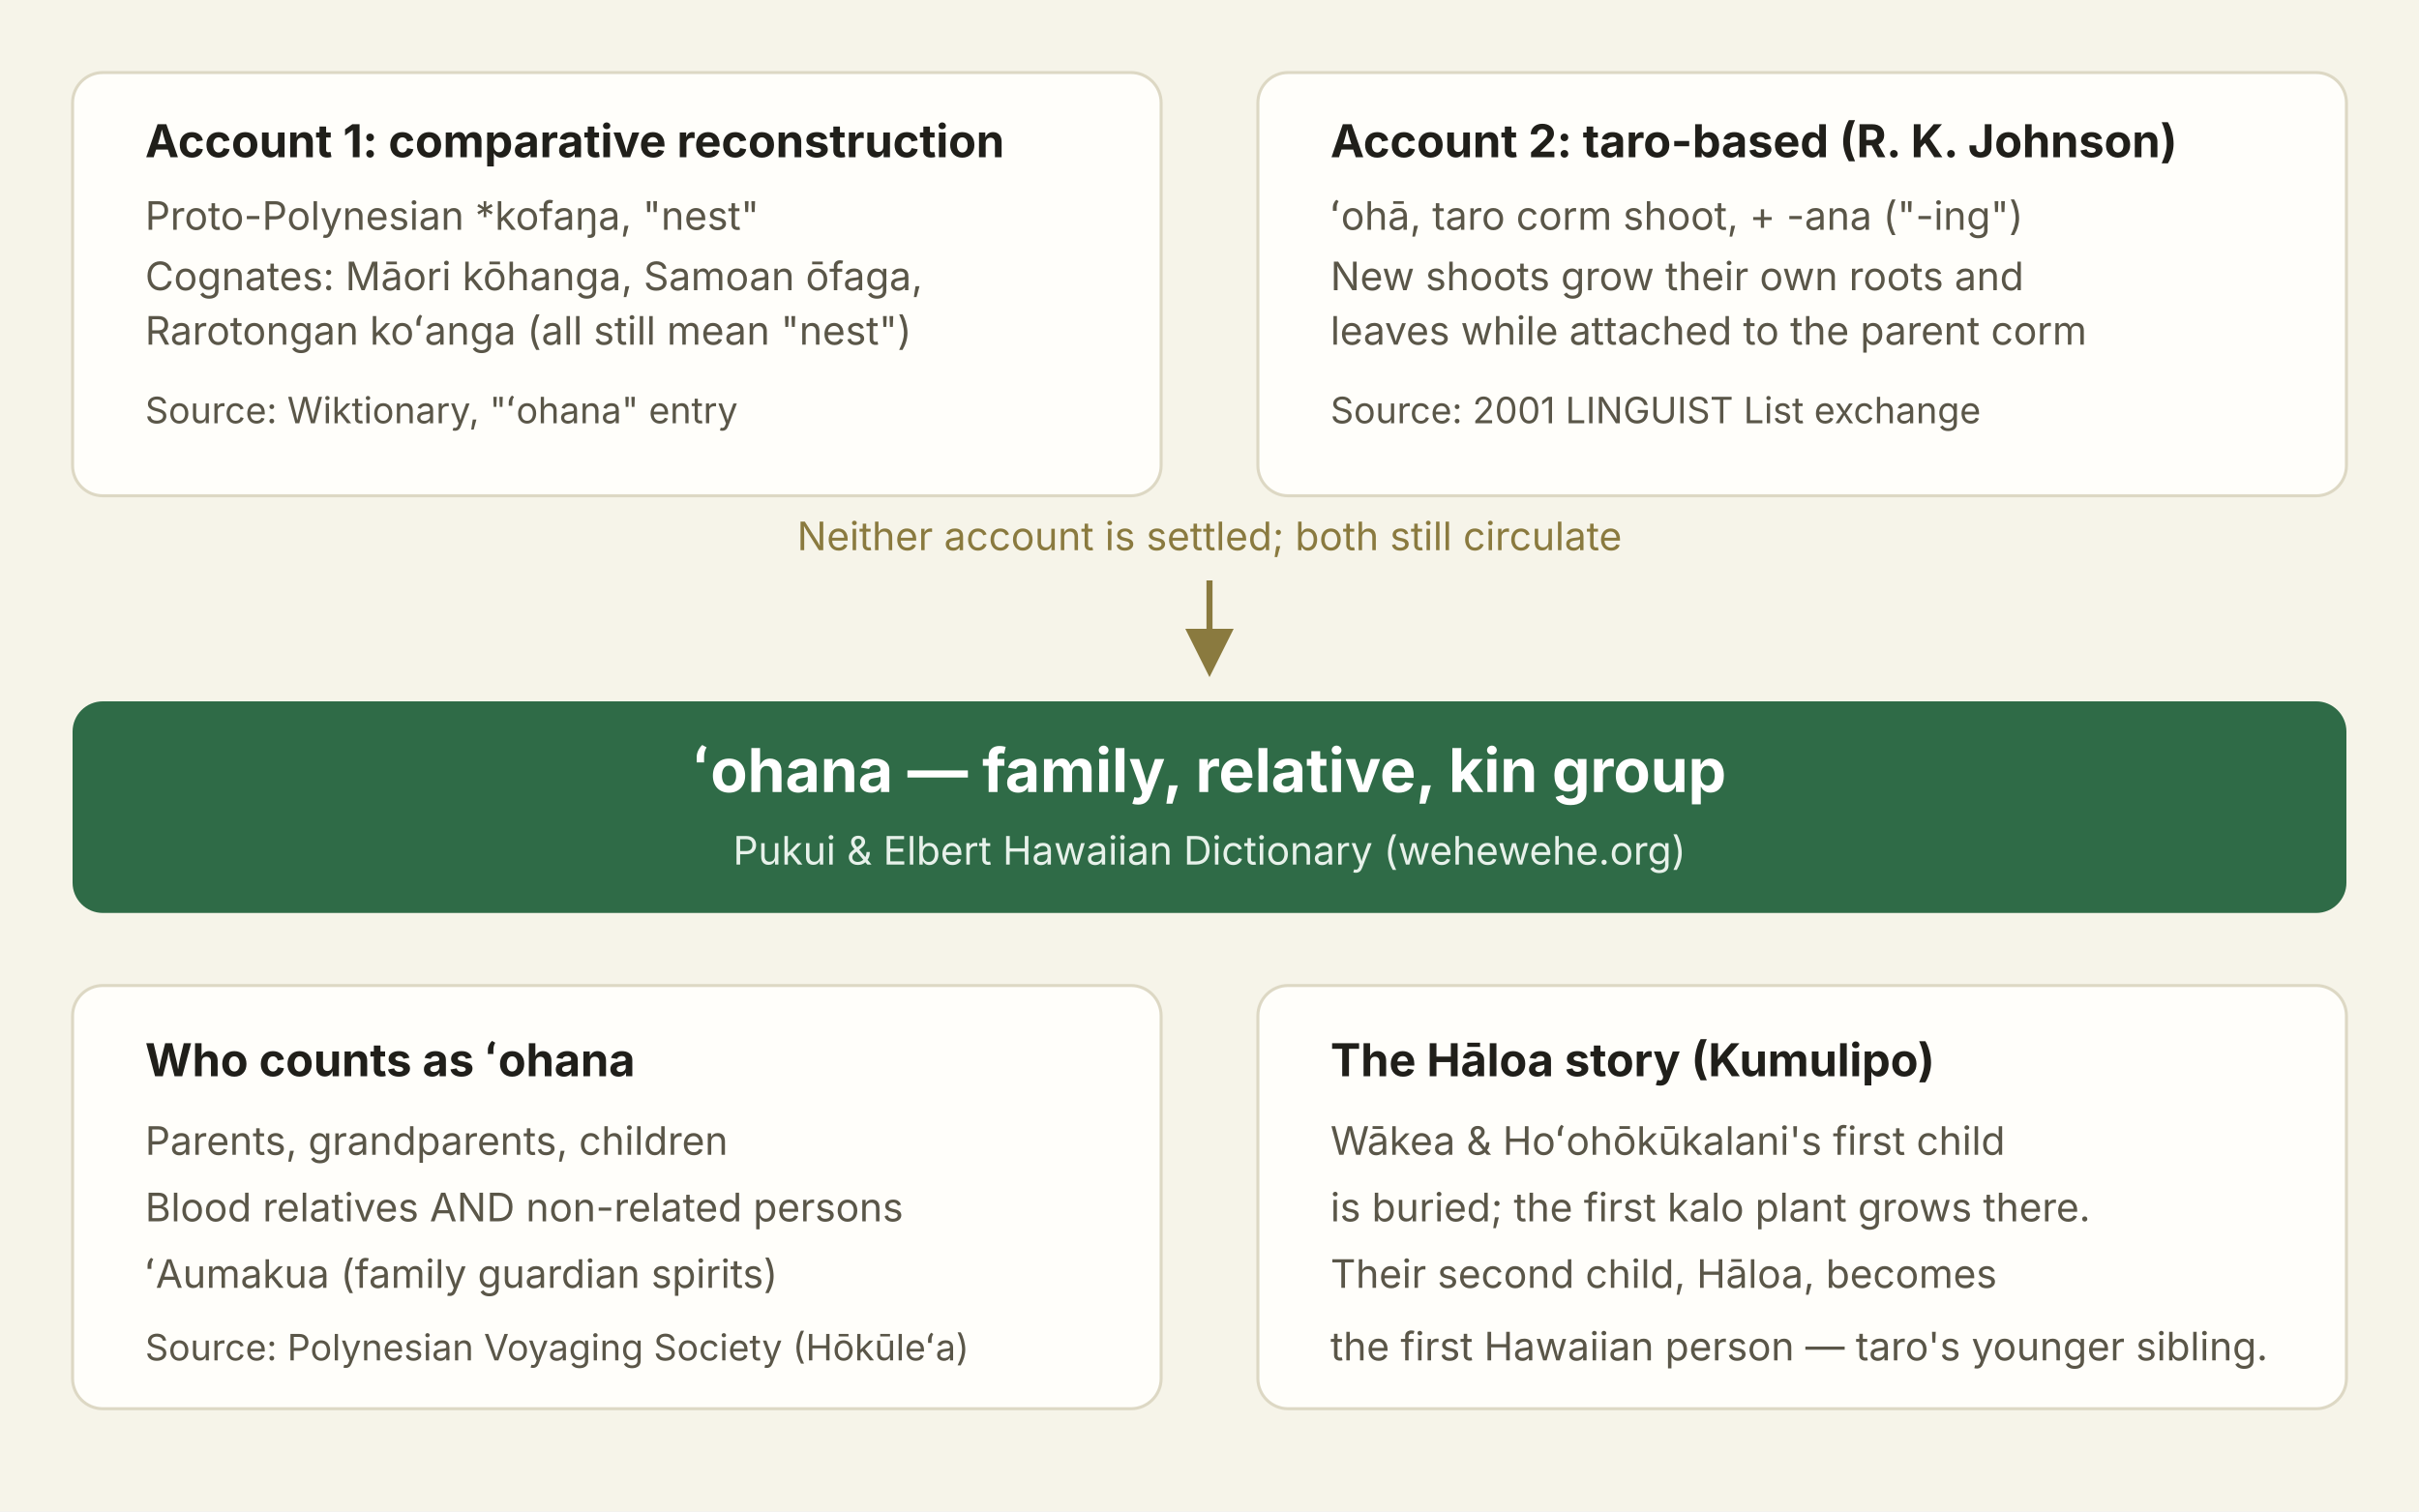
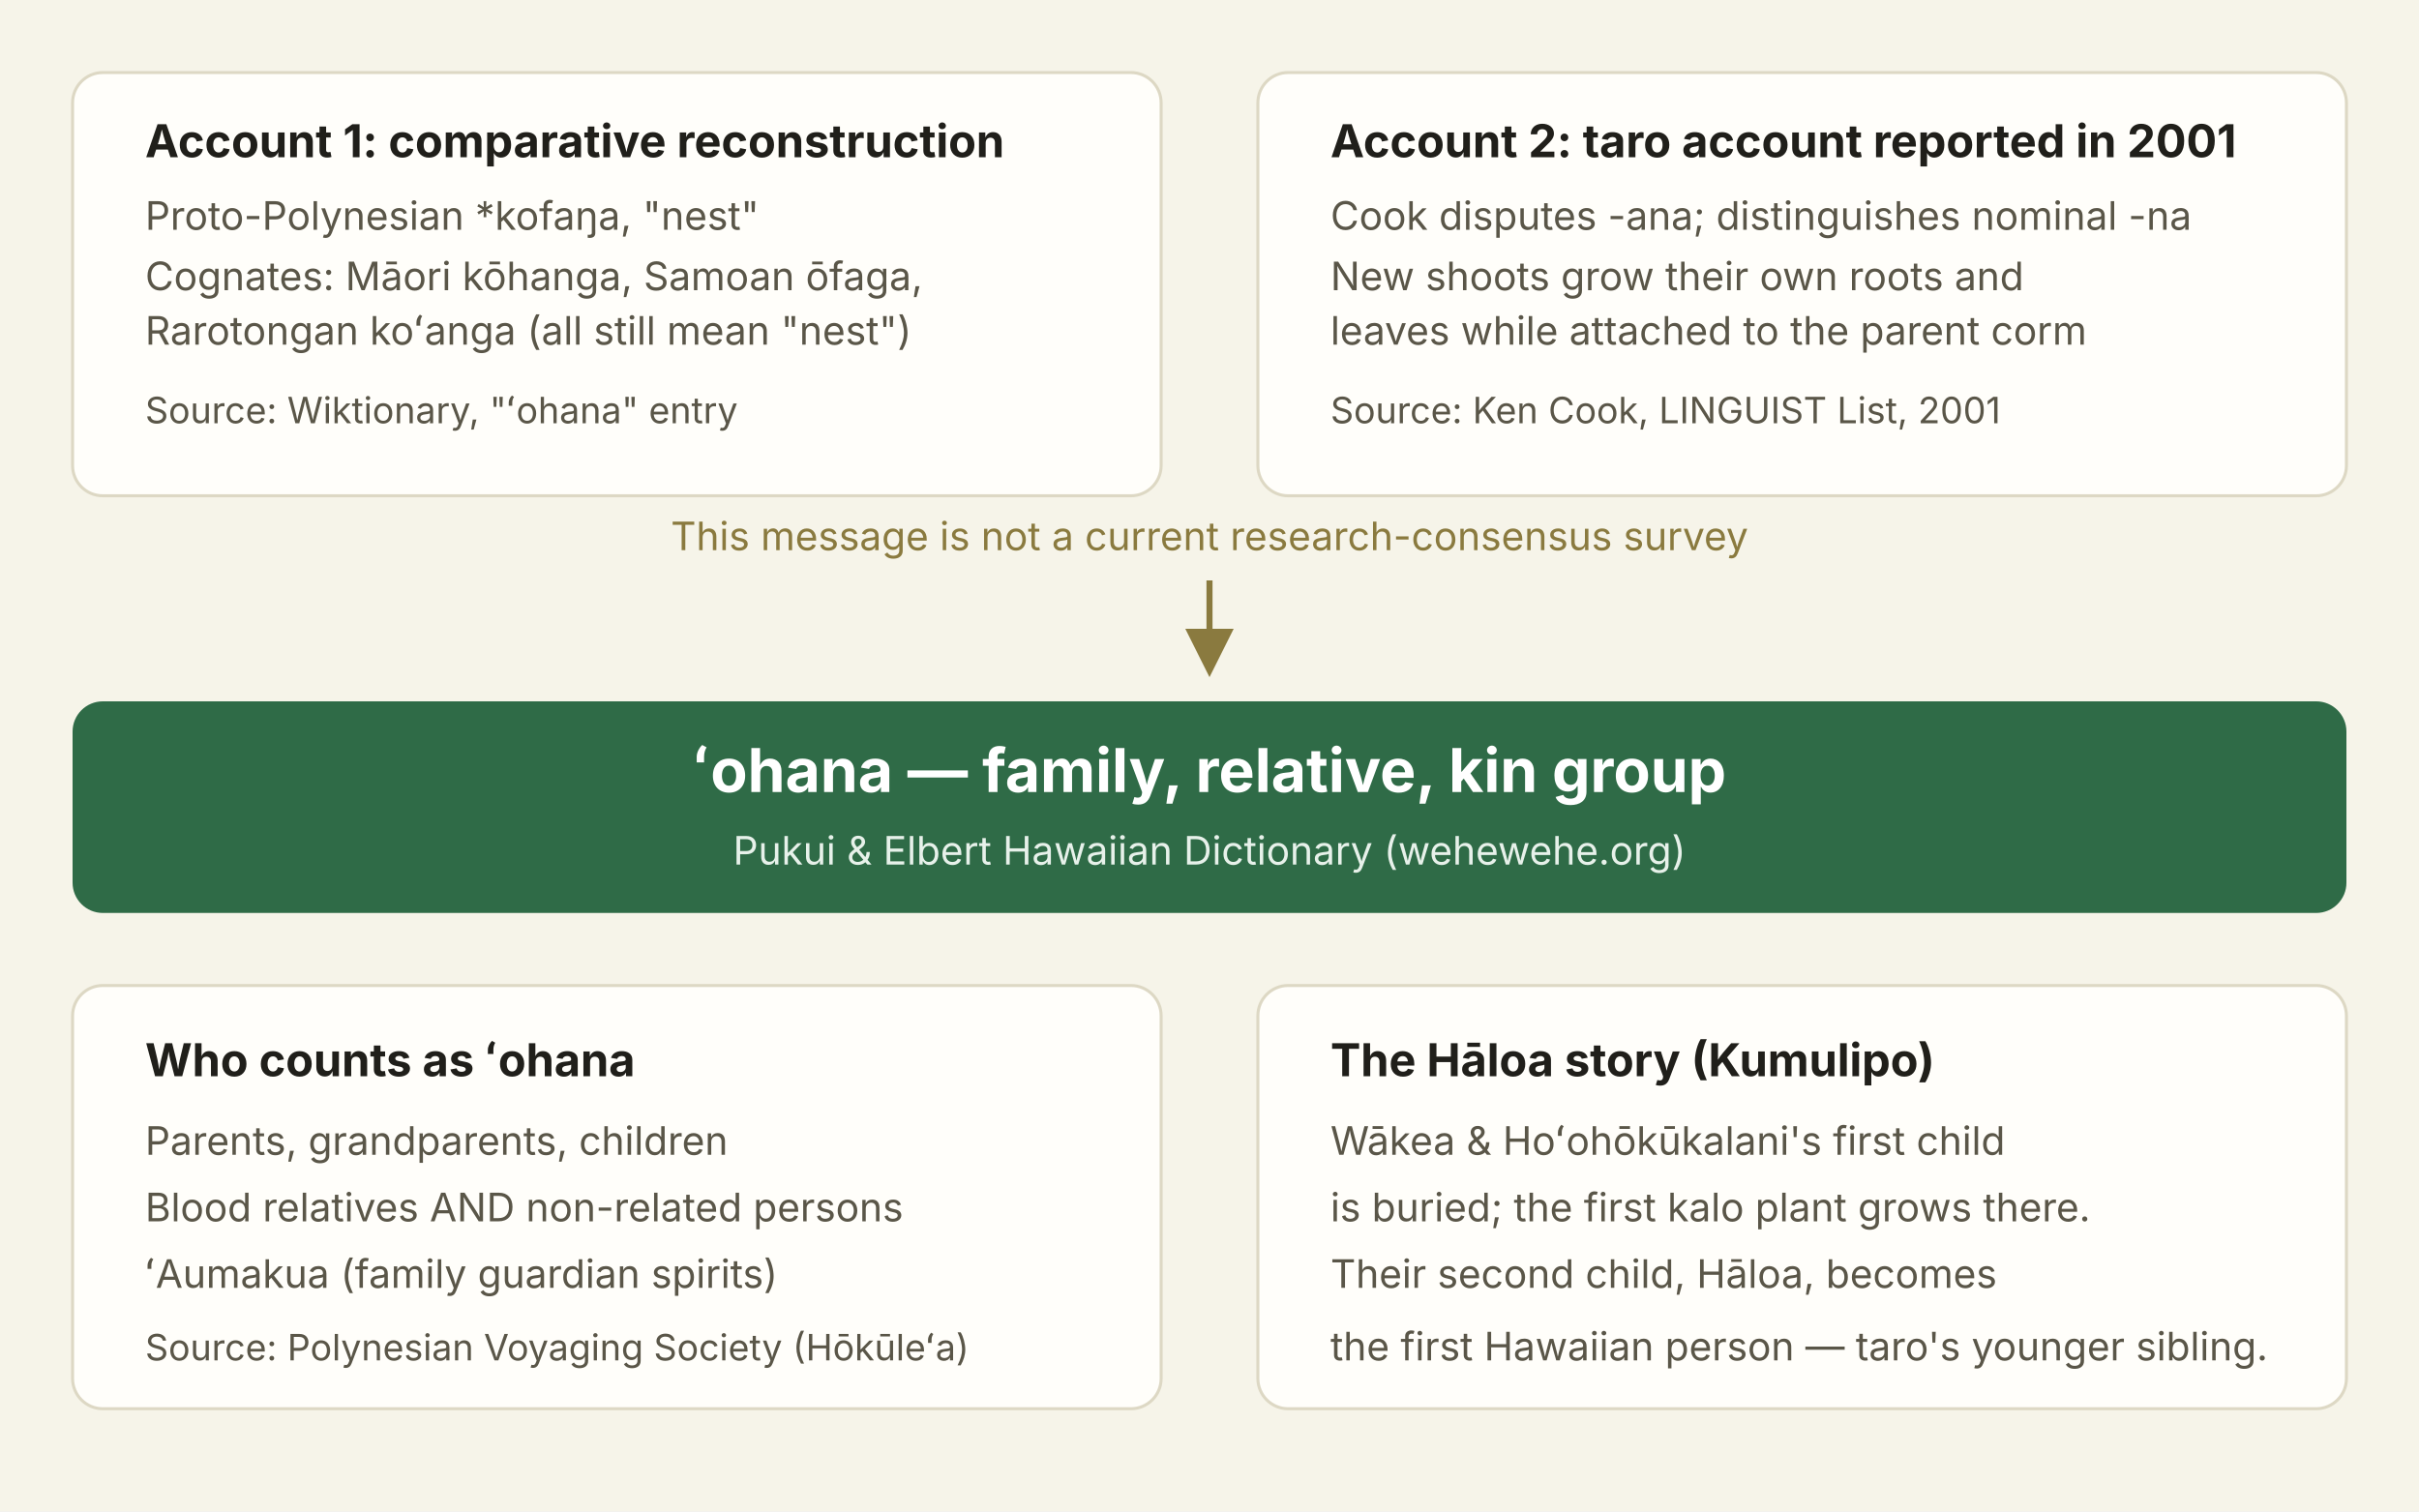
<svg xmlns="http://www.w3.org/2000/svg" viewBox="0 0 800 500" font-family="system-ui, -apple-system, sans-serif">
  <rect width="800" height="500" fill="#f6f4e9" />
  <rect x="24" y="24" width="360" height="140" rx="10" fill="#fffefa" stroke="#ddd8c4" />
  <g fill="#201f1a" font-size="15">
    <text x="48" y="52" font-weight="700">Account 1: comparative reconstruction</text>
    <text x="48" y="76" fill="#5a5648" font-size="13">Proto-Polynesian *kofaŋa, "nest"</text>
    <text x="48" y="96" fill="#5a5648" font-size="13">Cognates: Māori kōhanga, Samoan ōfaga,</text>
    <text x="48" y="114" fill="#5a5648" font-size="13">Rarotongan koʻanga (all still mean "nest")</text>
    <text x="48" y="140" fill="#5a5648" font-size="12">Source: Wiktionary, "ʻohana" entry</text>
  </g>
  <rect x="416" y="24" width="360" height="140" rx="10" fill="#fffefa" stroke="#ddd8c4" />
  <g fill="#201f1a" font-size="15">
-     <text x="440" y="52" font-weight="700">Account 2: taro-based (R. K. Johnson)</text>
-     <text x="440" y="76" fill="#5a5648" font-size="13">ʻohā, taro corm shoot, + -ana ("-ing")</text>
+     <text x="440" y="52" font-weight="700">Account 2: taro account reported in 2001</text>
+     <text x="440" y="76" fill="#5a5648" font-size="13">Cook disputes -ana; distinguishes nominal -na</text>
    <text x="440" y="96" fill="#5a5648" font-size="13">New shoots grow their own roots and</text>
    <text x="440" y="114" fill="#5a5648" font-size="13">leaves while attached to the parent corm</text>
-     <text x="440" y="140" fill="#5a5648" font-size="12">Source: 2001 LINGUIST List exchange</text>
+     <text x="440" y="140" fill="#5a5648" font-size="12">Source: Ken Cook, LINGUIST List, 2001</text>
  </g>
-   <text x="400" y="182" text-anchor="middle" fill="#8a7a3f" font-size="13">Neither account is settled; both still circulate</text>
+   <text x="400" y="182" text-anchor="middle" fill="#8a7a3f" font-size="13">This message is not a current research-consensus survey</text>
  <line x1="400" y1="192" x2="400" y2="216" stroke="#8a7a3f" stroke-width="2" />
  <polygon points="400,224 392,208 408,208" fill="#8a7a3f" />
  <rect x="24" y="232" width="752" height="70" rx="10" fill="#2f6b47" />
  <text x="400" y="262" text-anchor="middle" fill="#ffffff" font-size="20" font-weight="700">ʻohana — family, relative, kin group</text>
  <text x="400" y="286" text-anchor="middle" fill="#e7f1ea" font-size="13">Pukui &amp; Elbert Hawaiian Dictionary (wehewehe.org)</text>
  <rect x="24" y="326" width="360" height="140" rx="10" fill="#fffefa" stroke="#ddd8c4" />
  <g fill="#201f1a" font-size="15">
    <text x="48" y="356" font-weight="700">Who counts as ʻohana</text>
    <text x="48" y="382" fill="#5a5648" font-size="13">Parents, grandparents, children</text>
    <text x="48" y="404" fill="#5a5648" font-size="13">Blood relatives AND non-related persons</text>
    <text x="48" y="426" fill="#5a5648" font-size="13">ʻAumakua (family guardian spirits)</text>
    <text x="48" y="450" fill="#5a5648" font-size="12">Source: Polynesian Voyaging Society (Hōkūleʻa)</text>
  </g>
  <rect x="416" y="326" width="360" height="140" rx="10" fill="#fffefa" stroke="#ddd8c4" />
  <g fill="#201f1a" font-size="15">
    <text x="440" y="356" font-weight="700">The Hāloa story (Kumulipo)</text>
    <text x="440" y="382" fill="#5a5648" font-size="13">Wākea &amp; Hoʻohōkūkalani's first child</text>
    <text x="440" y="404" fill="#5a5648" font-size="13">is buried; the first kalo plant grows there.</text>
    <text x="440" y="426" fill="#5a5648" font-size="13">Their second child, Hāloa, becomes</text>
    <text x="440" y="450" fill="#5a5648" font-size="13">the first Hawaiian person — taro's younger sibling.</text>
  </g>
</svg>
